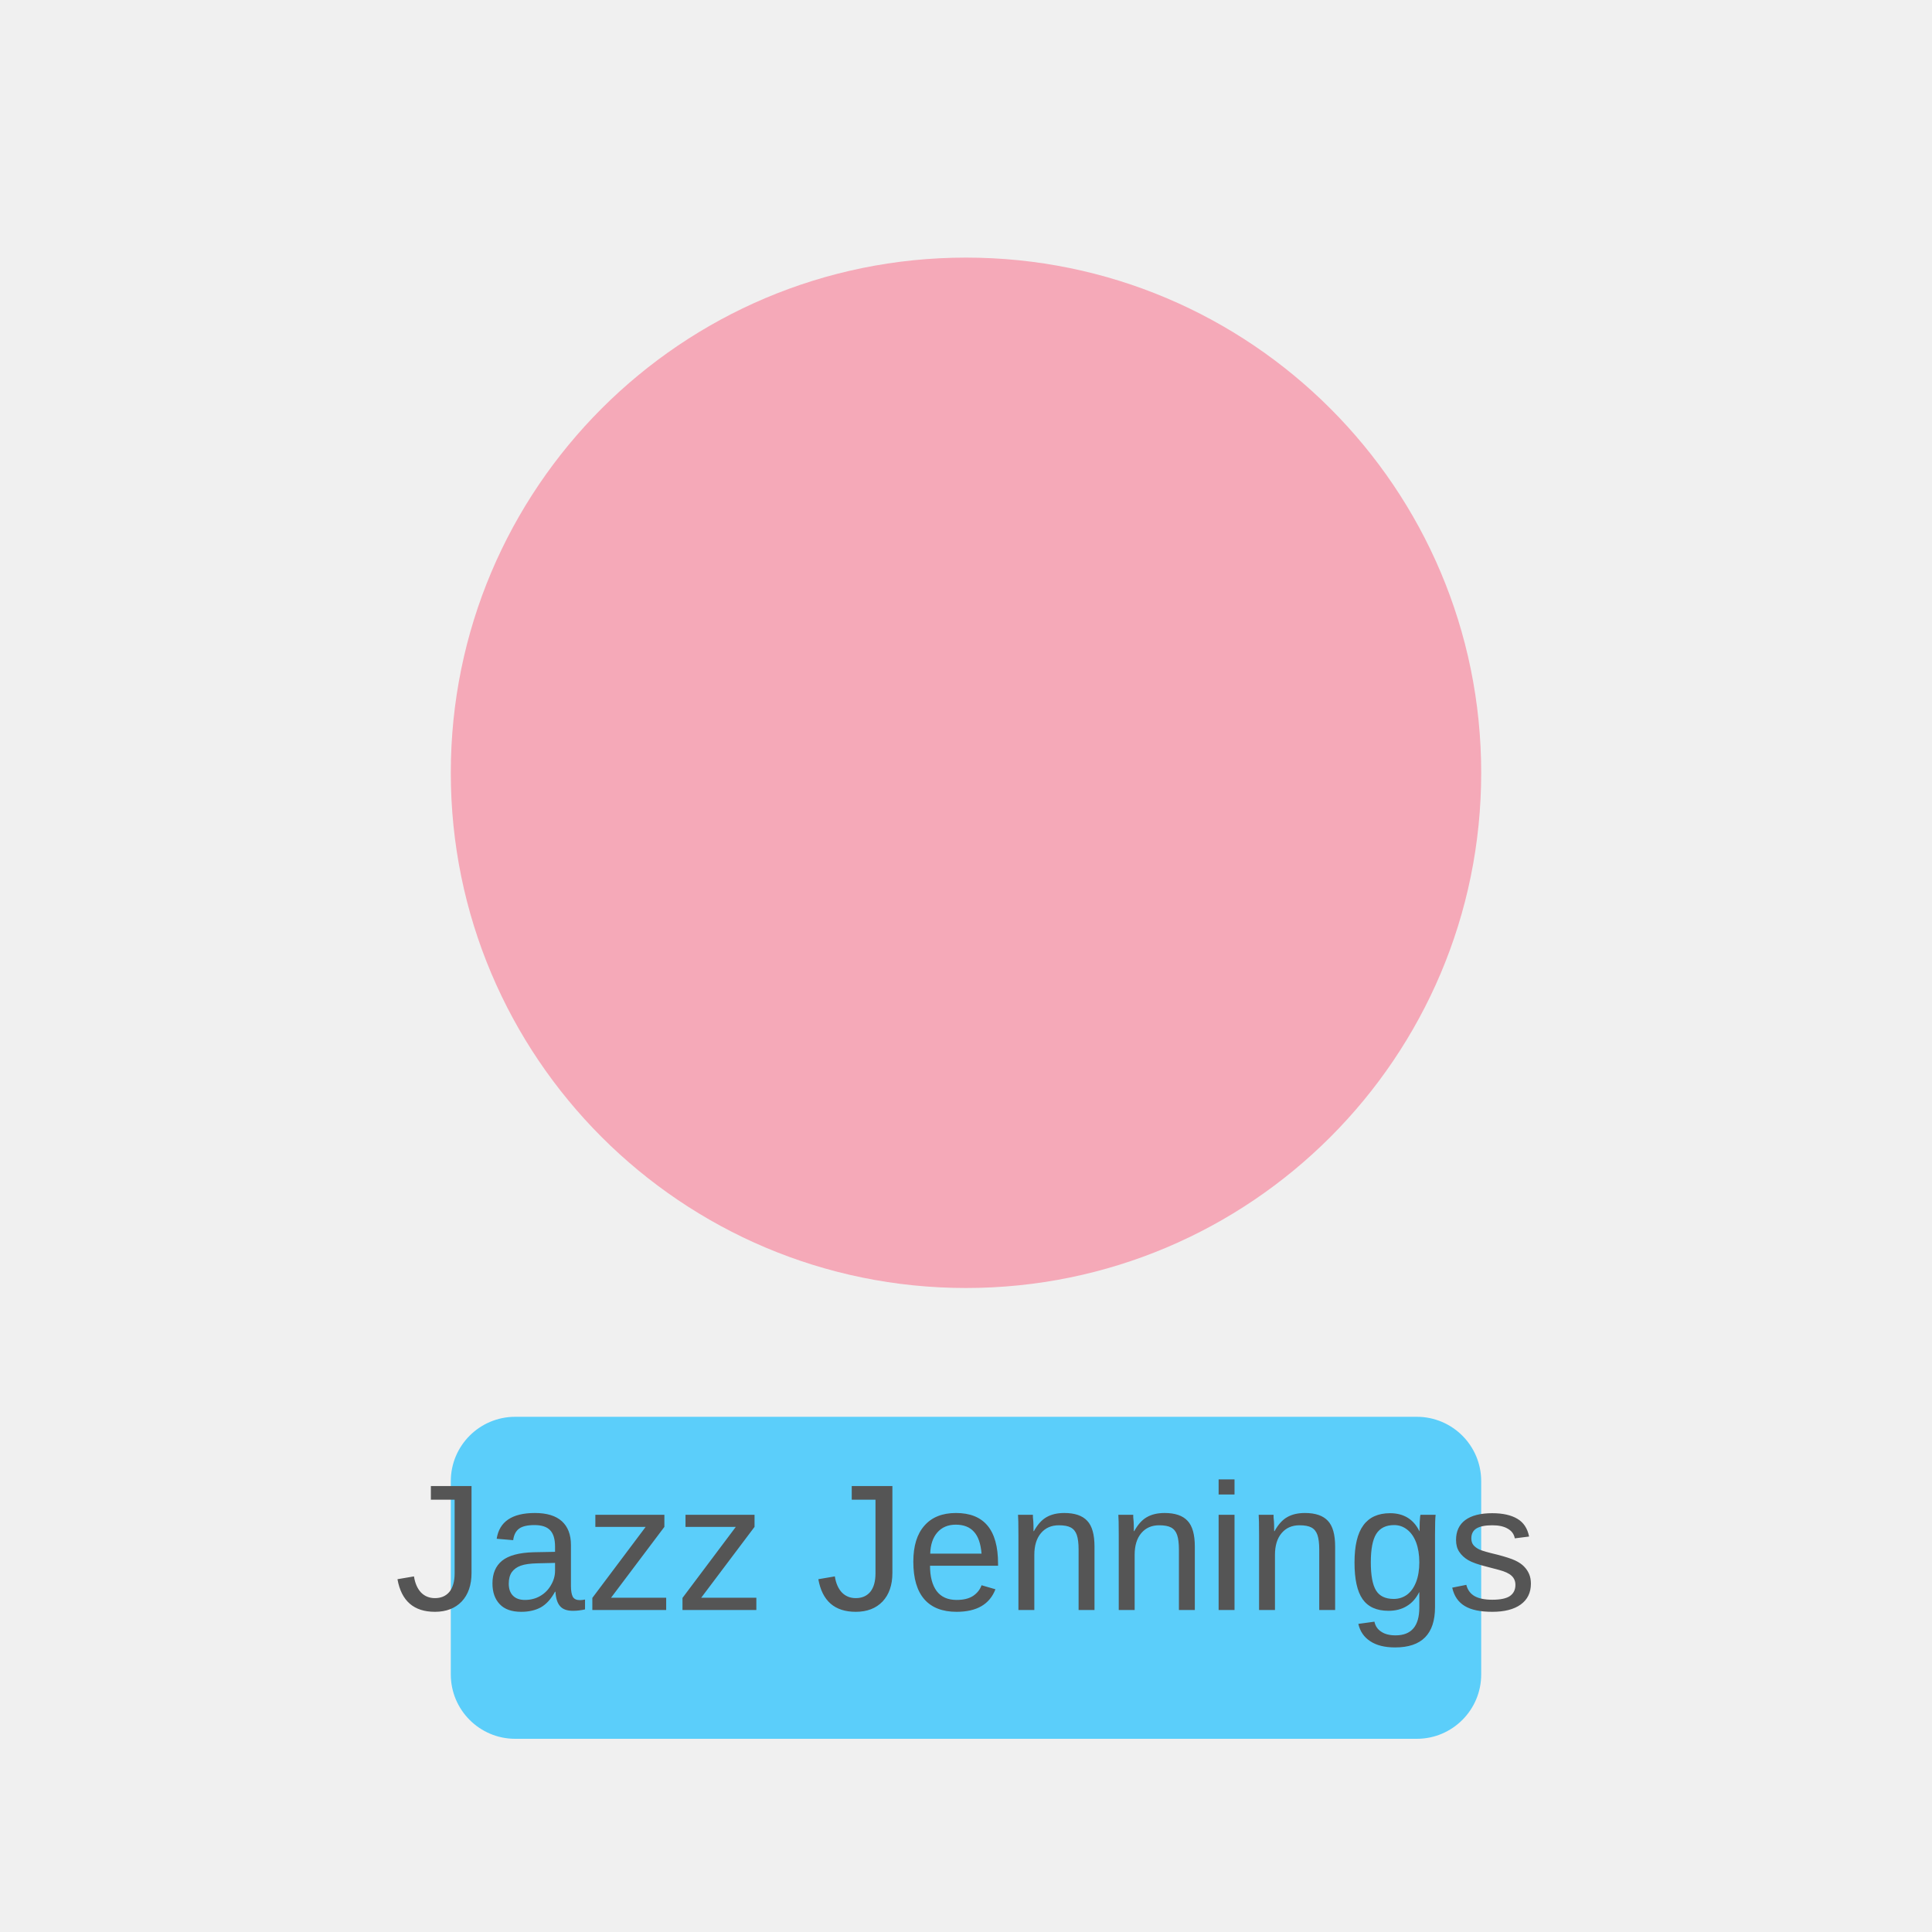
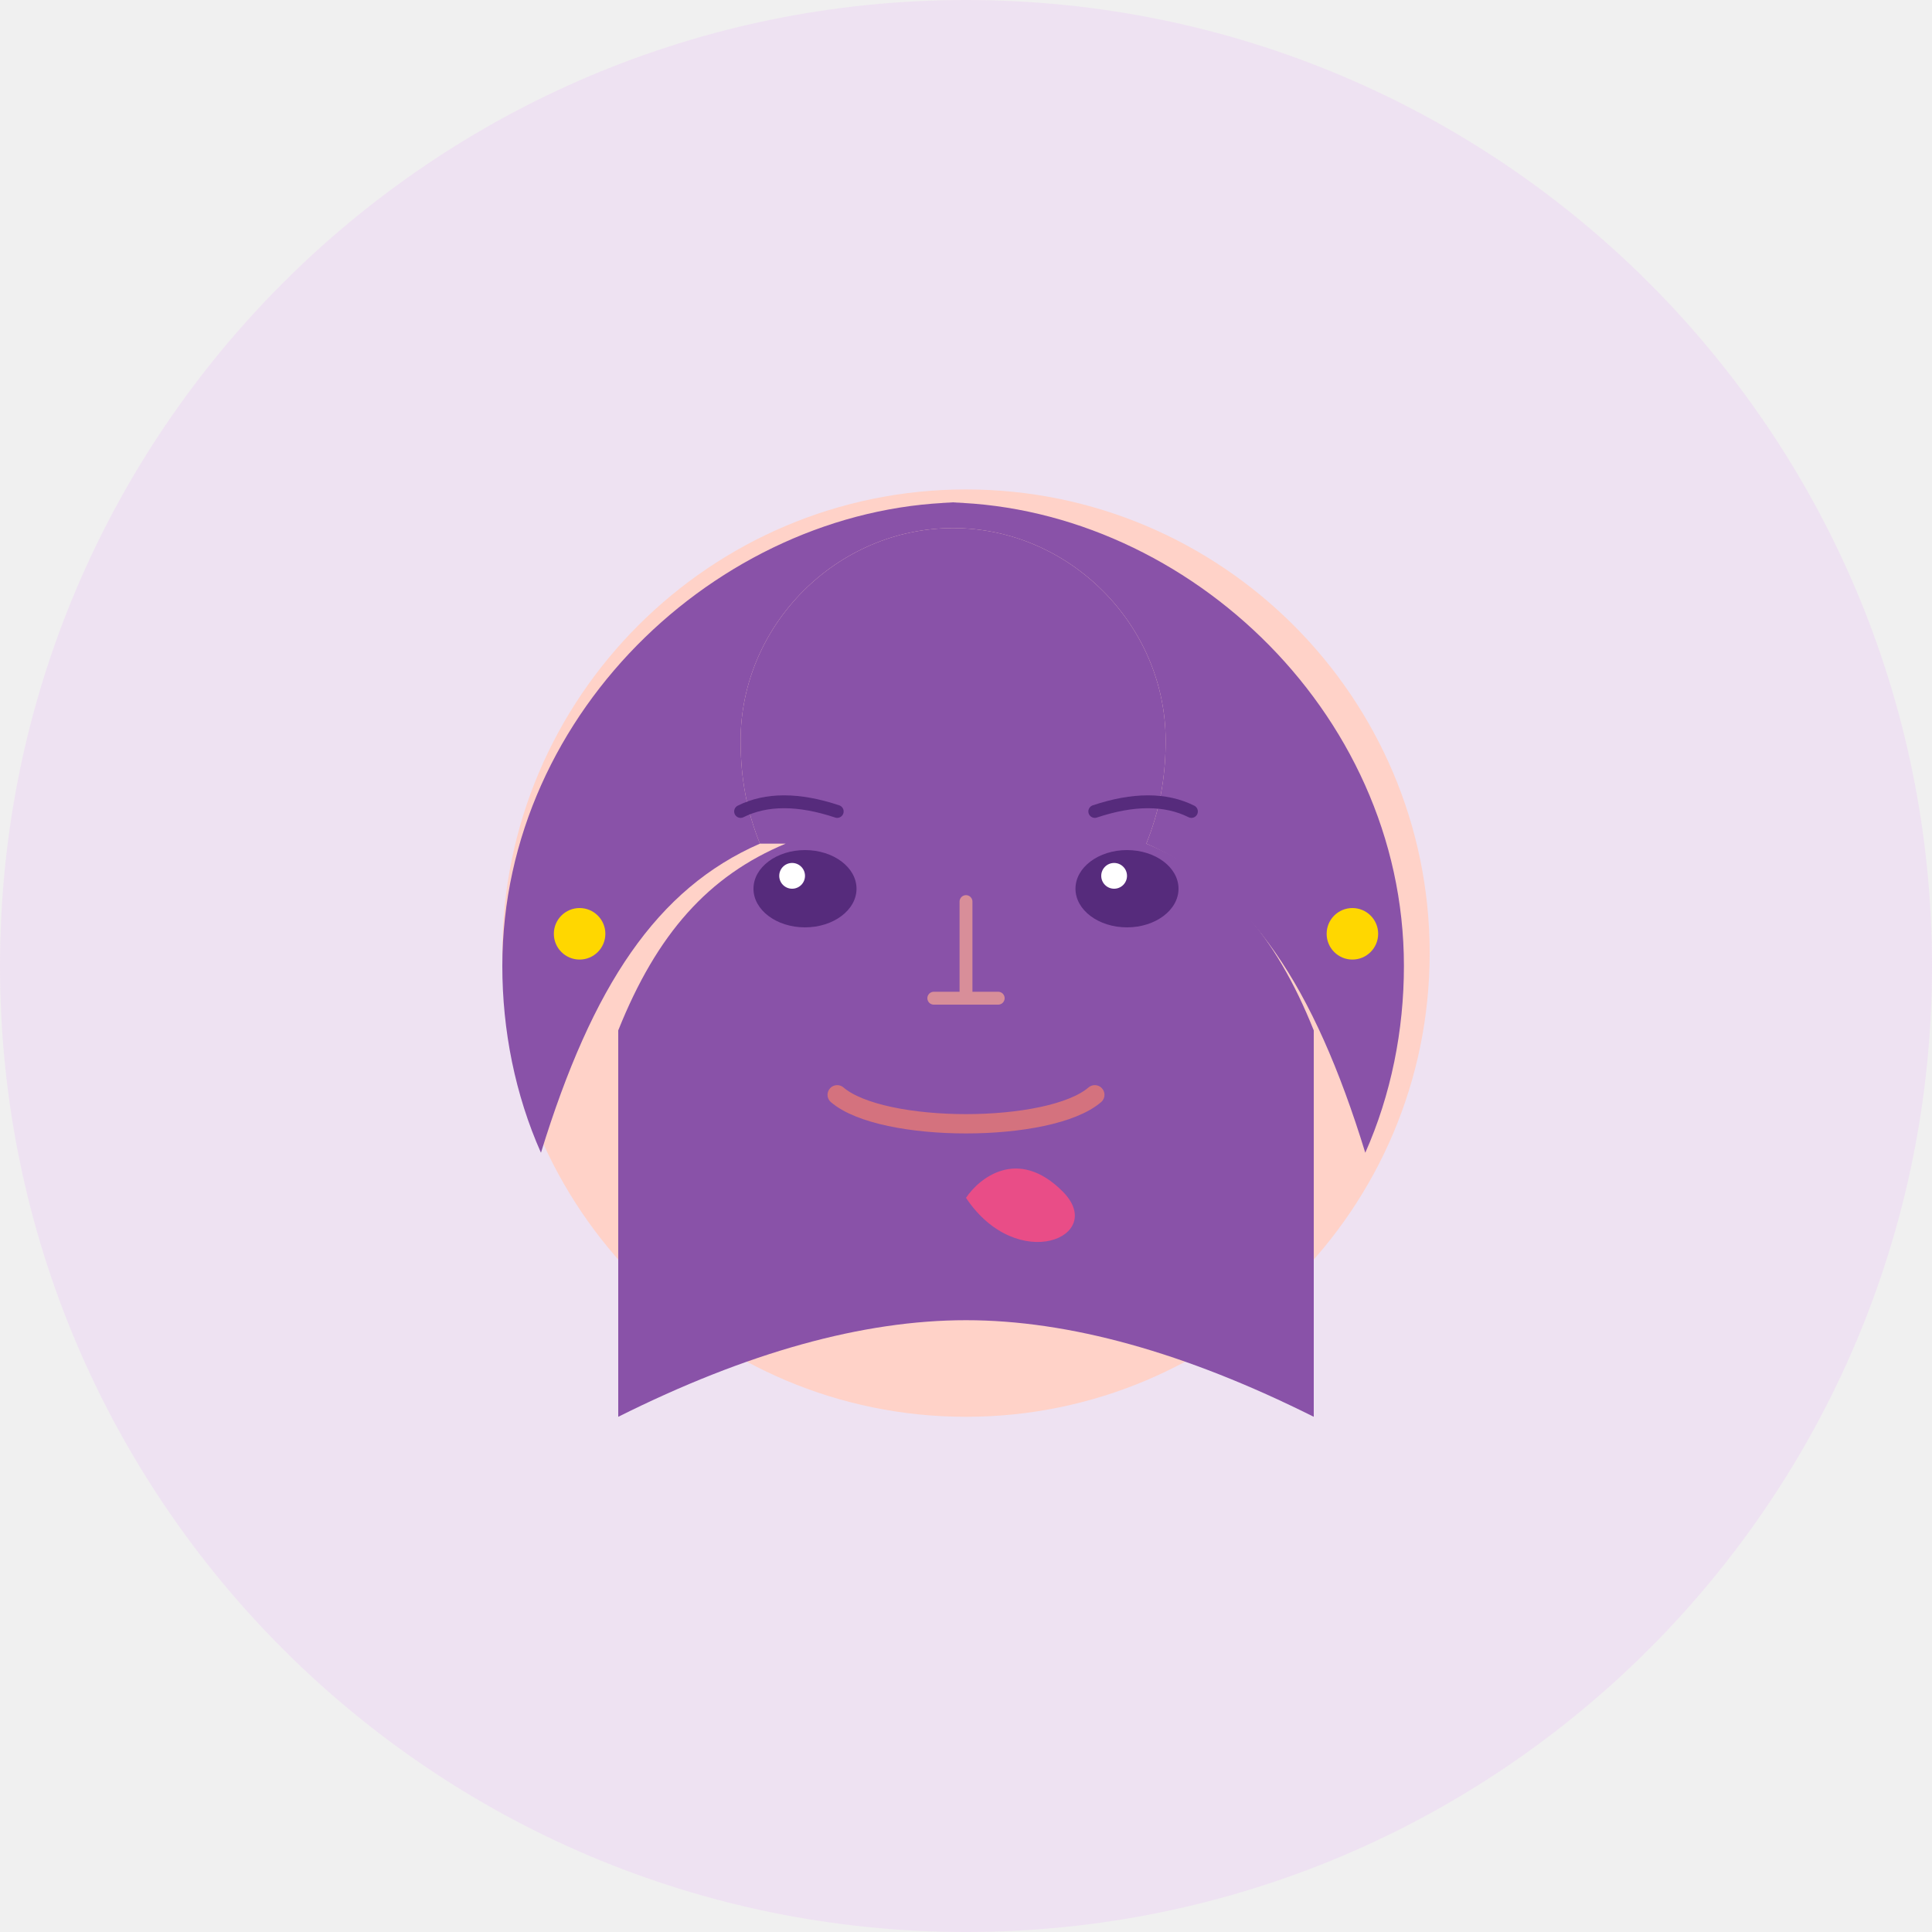
- <svg xmlns="http://www.w3.org/2000/svg" width="150" height="150" viewBox="0 0 150 150" fill="none">
-   <circle cx="75" cy="60" r="40" fill="#F5A9B8" />
-   <rect x="35" y="110" width="80" height="25" rx="5" fill="#5BCEFA" />
-   <text x="75" y="125" font-family="Arial" font-size="14" text-anchor="middle" fill="#555555">Jazz Jennings</text>
+ <svg xmlns="http://www.w3.org/2000/svg" width="300" height="300" viewBox="0 0 300 300" fill="none">
+   <circle cx="150" cy="150" r="150" fill="#E792FF" opacity="0.15" />
+   <path d="M150 220C189.706 220 222 187.706 222 148C222 108.294 189.706 76 150 76C110.294 76 78 108.294 78 148C78 187.706 110.294 220 150 220Z" fill="#FFD2C8" />
+   <path d="M150 78C113 78 78 110 78 150C78 160 80 170 84 179C92 153 102 138 118 131C116 126 115 121 115 115C115 97 130 82 148 82C166 82 181 97 181 115C181 121 180 126 178 131C194 138 204 153 212 179C216 170 218 160 218 150C218 110 183 78 146 78H150Z" fill="#8952A8" />
+   <path d="M118 131C116 126 115 121 115 115C115 97 130 82 148 82C166 82 181 97 181 115C181 121 180 126 178 131C190 136 198 145 204 160C204 180 204 200 204 220C184 210 166 205 150 205C134 205 116 210 96 220C96 200 96 180 96 160C102 145 110 136 122 131H118Z" fill="#8952A8" />
+   <ellipse cx="125" cy="138" rx="8" ry="6" fill="#562B7C" />
+   <ellipse cx="175" cy="138" rx="8" ry="6" fill="#562B7C" />
+   <path d="M115 126C119 124 124 124 130 126" stroke="#562B7C" stroke-width="2" stroke-linecap="round" />
+   <path d="M185 126C181 124 176 124 170 126" stroke="#562B7C" stroke-width="2" stroke-linecap="round" />
+   <circle cx="123" cy="136" r="2" fill="white" />
+   <circle cx="173" cy="136" r="2" fill="white" />
+   <path d="M130 170C137 176 163 176 170 170" stroke="#D4727E" stroke-width="3" stroke-linecap="round" />
+   <path d="M150 140V155M145 155H155" stroke="#D88E99" stroke-width="2" stroke-linecap="round" />
+   <circle cx="90" cy="145" r="4" fill="#FFD700" />
+   <circle cx="210" cy="145" r="4" fill="#FFD700" />
+   <path d="M150 186C152 183 158 178 165 185C172 192 158 198 150 186Z" fill="#E94D87" />
</svg>
